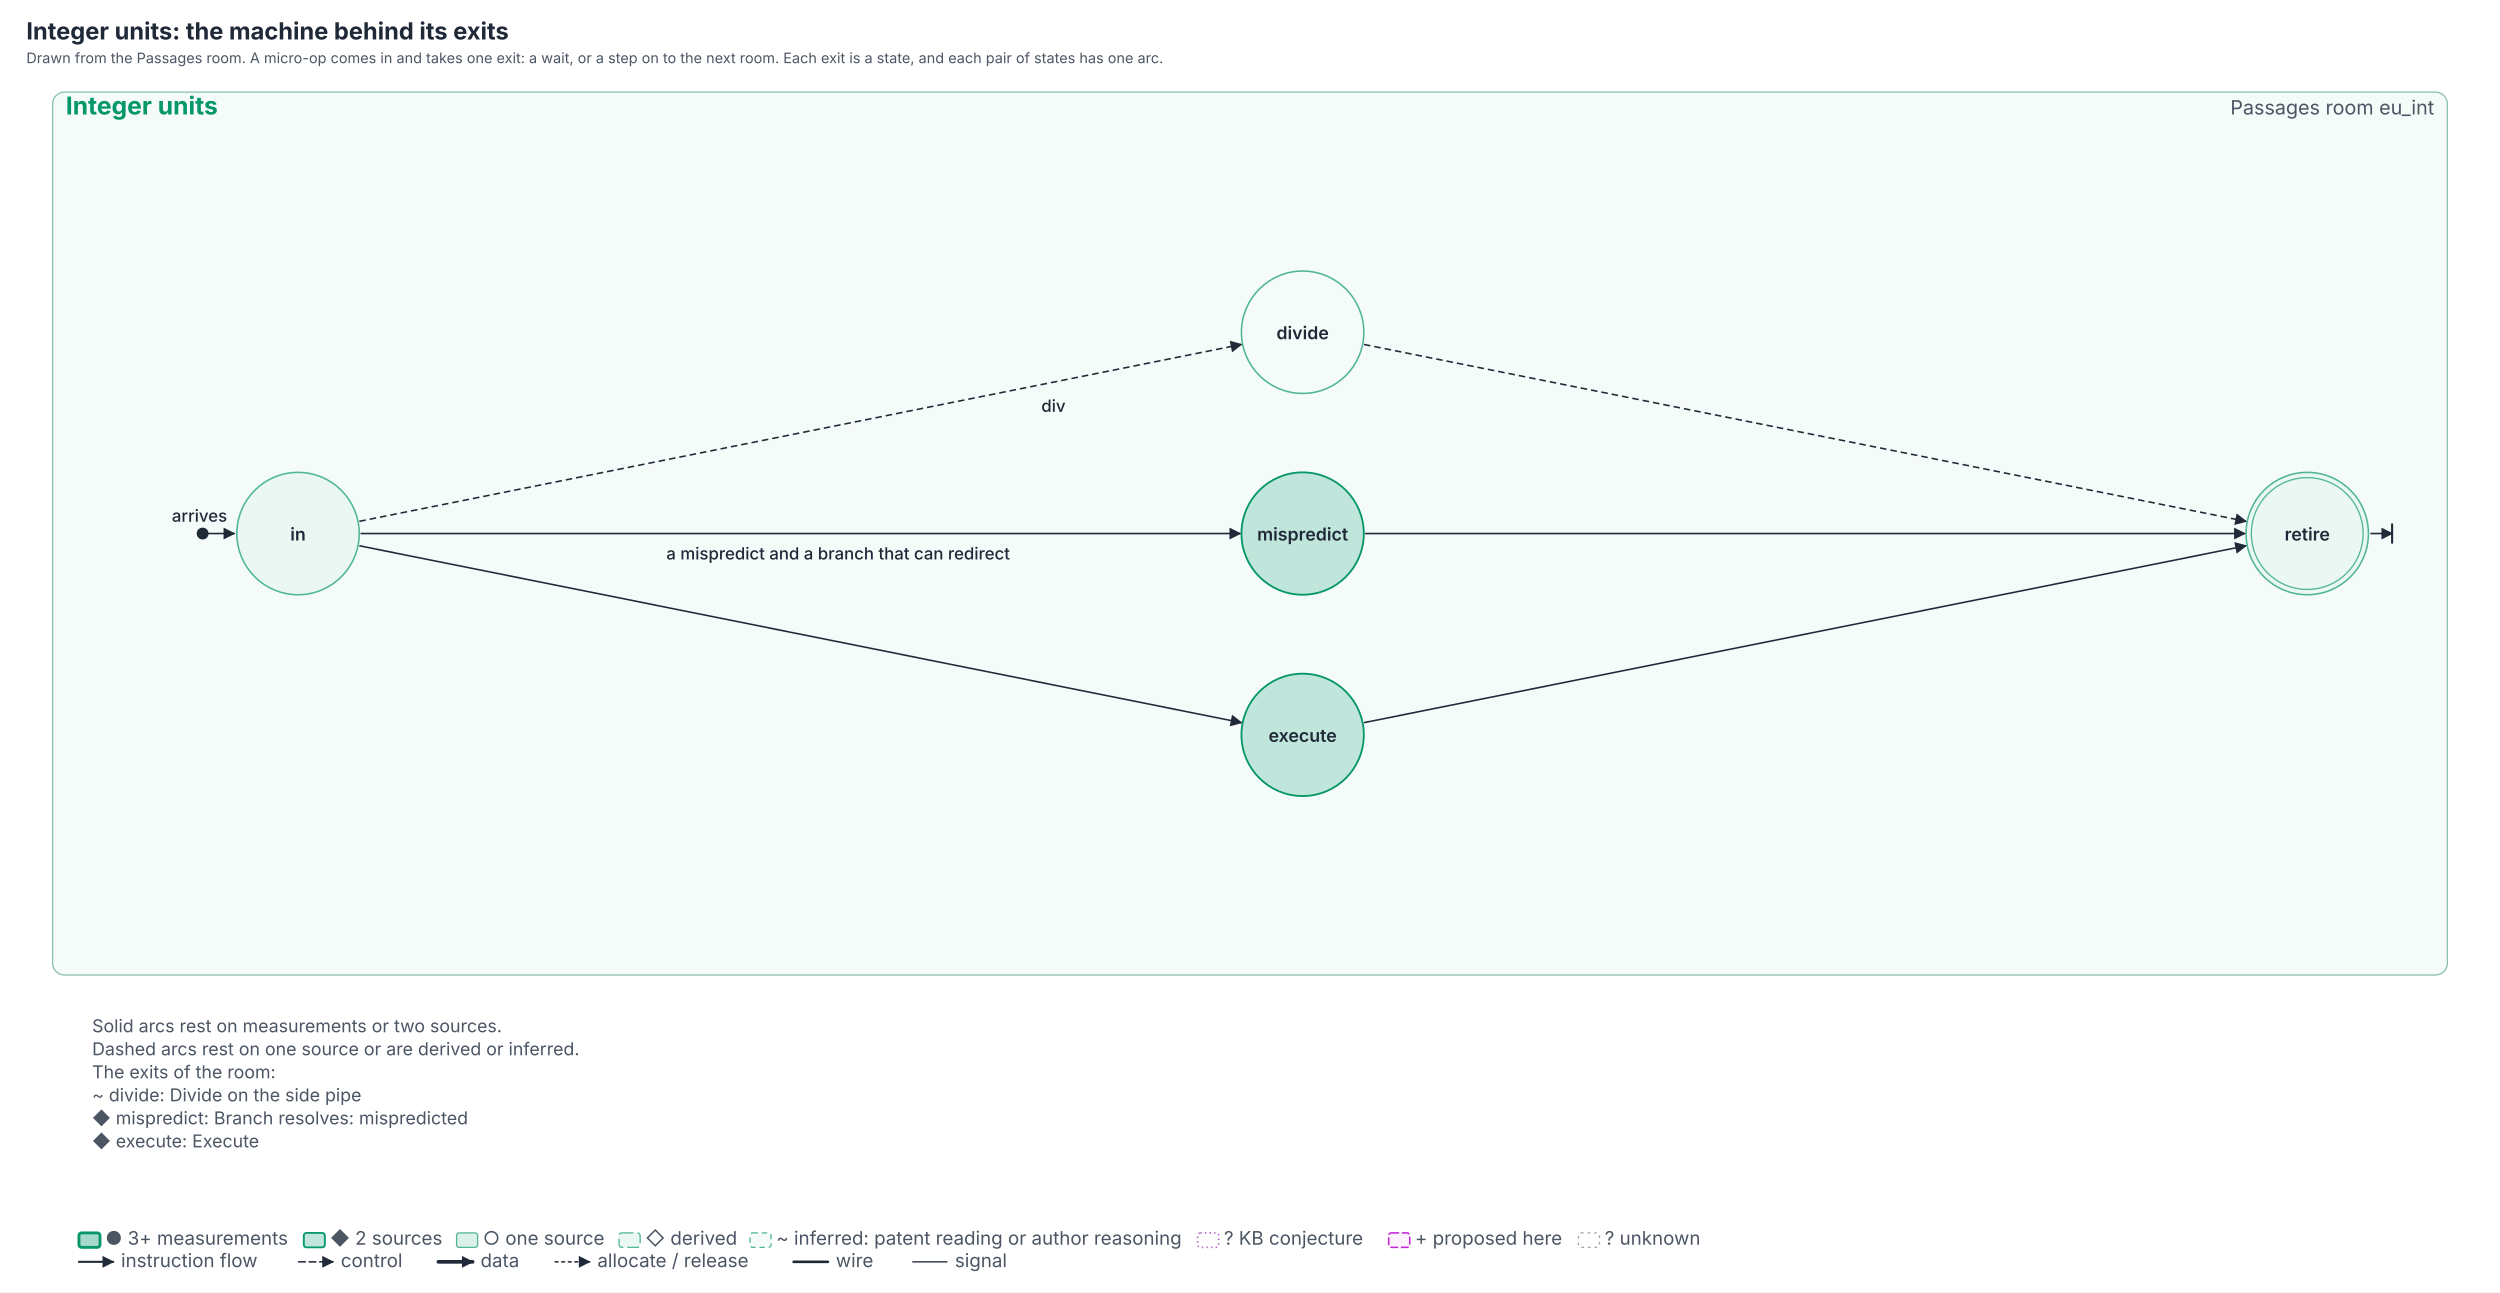
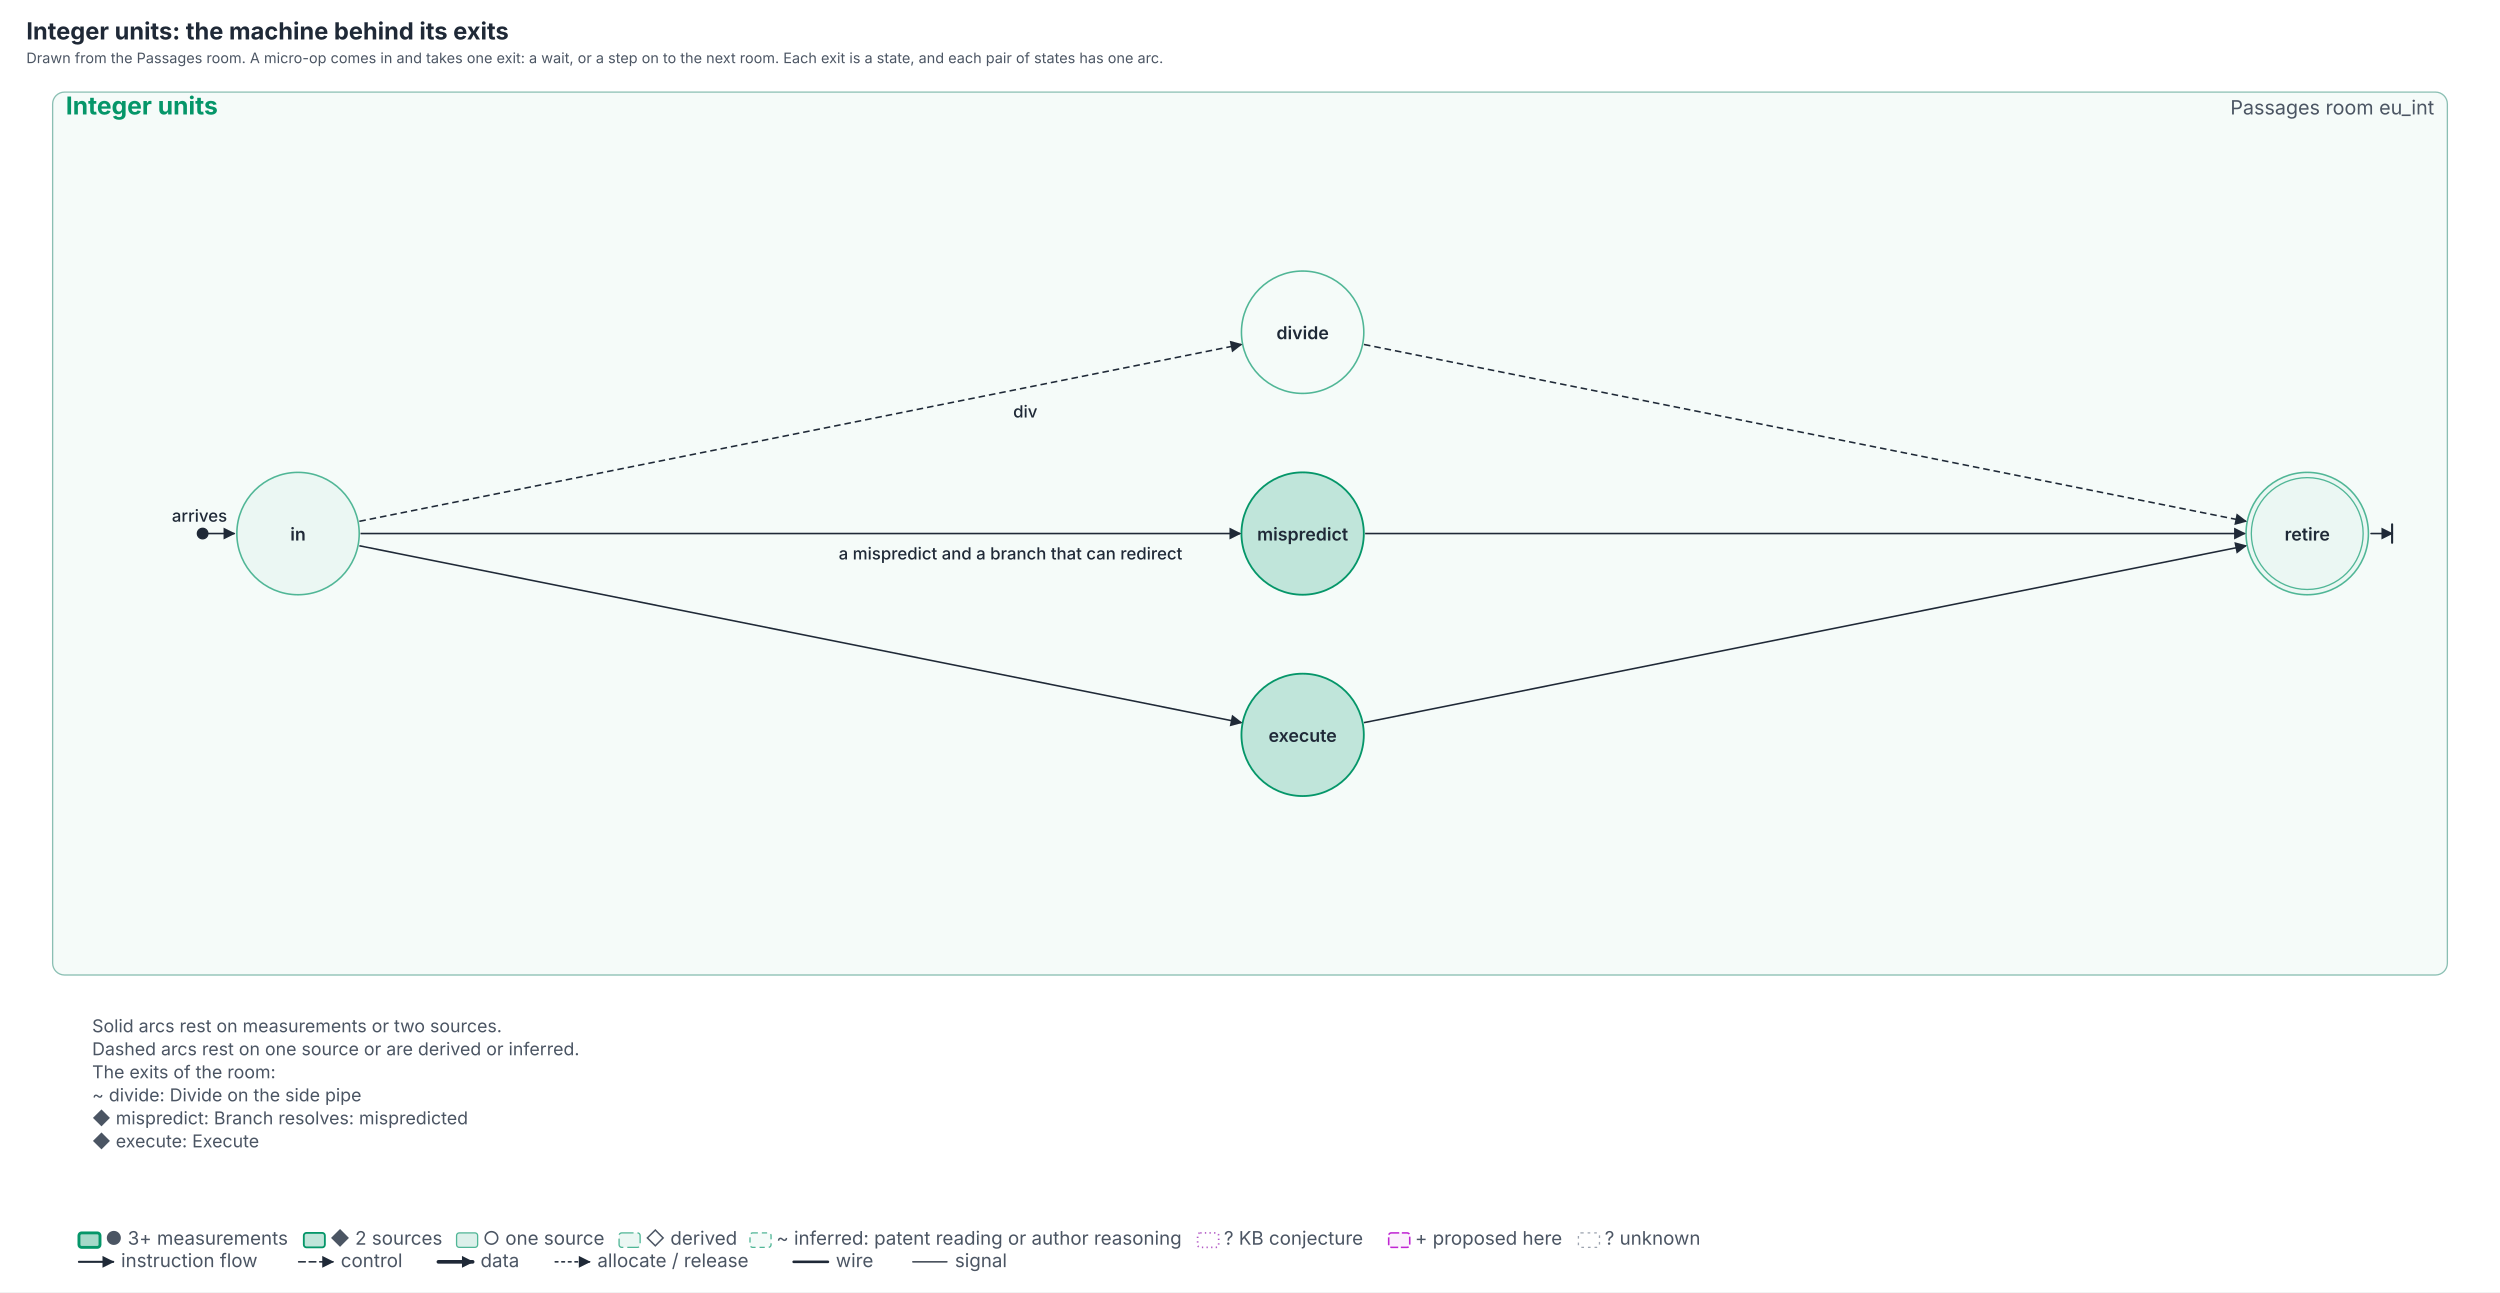
<svg xmlns="http://www.w3.org/2000/svg" viewBox="0 0 1900 982.0" width="1900" height="982.0" role="img" aria-label="Integer units: the machine behind its exits" font-family="Inter, 'Helvetica Neue', Arial, sans-serif" data-kinds="fsm">
  <defs>
    <marker id="arrow" viewBox="0 0 10 10" refX="9" refY="5" markerWidth="9" markerHeight="9" markerUnits="userSpaceOnUse" orient="auto-start-reverse">
      <path d="M0,0 L10,5 L0,10 z" fill="#1f2937" />
    </marker>
    <marker id="arrowrev" viewBox="0 0 10 10" refX="1" refY="5" markerWidth="9" markerHeight="9" markerUnits="userSpaceOnUse" orient="auto-start-reverse">
      <path d="M10,0 L0,5 L10,10 z" fill="#1f2937" />
    </marker>
  </defs>
  <rect x="0" y="0" width="1900" height="982.0" fill="#ffffff" />
  <text x="20" y="30" font-family="Inter, 'Helvetica Neue', Arial, sans-serif" font-size="18" font-weight="700" fill="#1f2937">Integer units: the machine behind its exits</text>
  <text x="20" y="48" font-family="Inter, 'Helvetica Neue', Arial, sans-serif" font-size="11" fill="#4b5563">Drawn from the Passages room. A micro-op comes in and takes one exit: a wait, or a step on to the next room. Each exit is a state, and each pair of states has one arc.</text>
  <rect x="40.0" y="70.0" width="1820.0" height="671.0" rx="9" fill="#f5fbf9" stroke="#8abfb3" stroke-width="1" />
  <text x="50.0" y="87.0" font-family="Inter, 'Helvetica Neue', Arial, sans-serif" font-size="18.75" font-weight="700" fill="#059669" text-anchor="start">Integer units</text>
  <text x="1850.0" y="87.0" font-family="Inter, 'Helvetica Neue', Arial, sans-serif" font-size="15" font-weight="400" fill="#4b5563" text-anchor="end">Passages room eu_int</text>
  <circle cx="226.5" cy="405.5" r="46.5" fill="#ebf7f3" stroke="#50b696" stroke-width="1.2" />
  <circle cx="990.0" cy="252.5" r="46.5" fill="#f5fbf9" stroke="#50b696" stroke-width="1.2" />
  <circle cx="990.0" cy="405.5" r="46.5" fill="#c0e5da" stroke="#059669" stroke-width="1.4" />
  <circle cx="990.0" cy="558.5" r="46.5" fill="#c0e5da" stroke="#059669" stroke-width="1.4" />
  <circle cx="1753.5" cy="405.5" r="46.5" fill="#ebf7f3" stroke="#50b696" stroke-width="1.2" />
  <circle cx="1753.5" cy="405.5" r="42.5" fill="none" stroke="#50b696" stroke-width="1" />
  <circle cx="154.0" cy="405.5" r="4" fill="#1f2937" stroke="#1f2937" stroke-width="1" />
  <polyline points="1802.0,405.5 1818.0,405.5" fill="none" stroke="#1f2937" stroke-width="1.2" marker-end="url(#arrow)" stroke-linejoin="round" stroke-linecap="round" />
  <polyline points="1818.0,398.5 1818.0,412.5" fill="none" stroke="#1f2937" stroke-width="1.6" stroke-linejoin="round" stroke-linecap="round" />
  <polyline points="158.0,405.5 178.0,405.5" fill="none" stroke="#1f2937" stroke-width="1.2" marker-end="url(#arrow)" stroke-linejoin="round" stroke-linecap="round" />
  <path d="M 273.1,396.2 Q 608.2,329.0 943.4,261.8" fill="none" stroke="#1f2937" stroke-width="1.2" stroke-dasharray="5 3" marker-end="url(#arrow)" />
  <path d="M 274.0,405.5 Q 608.2,405.5 942.5,405.5" fill="none" stroke="#1f2937" stroke-width="1.2" marker-end="url(#arrow)" />
  <path d="M 273.1,414.8 Q 608.2,482.0 943.4,549.2" fill="none" stroke="#1f2937" stroke-width="1.2" marker-end="url(#arrow)" />
  <path d="M 1036.6,261.8 Q 1371.8,329.0 1706.9,396.2" fill="none" stroke="#1f2937" stroke-width="1.2" stroke-dasharray="5 3" marker-end="url(#arrow)" />
  <path d="M 1037.5,405.5 Q 1371.8,405.5 1706.0,405.5" fill="none" stroke="#1f2937" stroke-width="1.2" marker-end="url(#arrow)" />
  <path d="M 1036.6,549.2 Q 1371.8,482.0 1706.9,414.8" fill="none" stroke="#1f2937" stroke-width="1.2" marker-end="url(#arrow)" />
  <text x="226.5" y="410.8" font-family="Inter, 'Helvetica Neue', Arial, sans-serif" font-size="13.5" font-weight="600" fill="#1f2937" text-anchor="middle">in</text>
  <text x="990.0" y="257.8" font-family="Inter, 'Helvetica Neue', Arial, sans-serif" font-size="13.5" font-weight="600" fill="#1f2937" text-anchor="middle">divide</text>
  <text x="990.0" y="410.8" font-family="Inter, 'Helvetica Neue', Arial, sans-serif" font-size="13.5" font-weight="600" fill="#1f2937" text-anchor="middle">mispredict</text>
  <text x="990.0" y="563.8" font-family="Inter, 'Helvetica Neue', Arial, sans-serif" font-size="13.5" font-weight="600" fill="#1f2937" text-anchor="middle">execute</text>
  <text x="1753.5" y="410.8" font-family="Inter, 'Helvetica Neue', Arial, sans-serif" font-size="13.5" font-weight="600" fill="#1f2937" text-anchor="middle">retire</text>
  <text x="130.6" y="396.5" font-family="Inter, 'Helvetica Neue', Arial, sans-serif" font-size="12.75" font-weight="500" fill="#1f2937" text-anchor="start" data-owner="tr.arrive">arrives</text>
-   <text x="791.4" y="313.0" font-family="Inter, 'Helvetica Neue', Arial, sans-serif" font-size="12.75" font-weight="500" fill="#1f2937" text-anchor="start" data-owner="tr.divide">div</text>
-   <text x="506.4" y="425.2" font-family="Inter, 'Helvetica Neue', Arial, sans-serif" font-size="12.75" font-weight="500" fill="#1f2937" text-anchor="start" data-owner="tr.mispredict">a mispredict and a branch that can redirect</text>
+   <text x="770.0" y="317.3" font-family="Inter, 'Helvetica Neue', Arial, sans-serif" font-size="12.75" font-weight="500" fill="#1f2937" text-anchor="start" data-owner="tr.divide">div</text>
+   <text x="637.4" y="425.2" font-family="Inter, 'Helvetica Neue', Arial, sans-serif" font-size="12.75" font-weight="500" fill="#1f2937" text-anchor="start" data-owner="tr.mispredict">a mispredict and a branch that can redirect</text>
  <text x="70.0" y="784.5" font-family="Inter, 'Helvetica Neue', Arial, sans-serif" font-size="13.5" font-weight="400" fill="#4b5563" text-anchor="start" data-owner="m-exits">Solid arcs rest on measurements or two sources.</text>
  <text x="70.0" y="802.0" font-family="Inter, 'Helvetica Neue', Arial, sans-serif" font-size="13.5" font-weight="400" fill="#4b5563" text-anchor="start" data-owner="m-exits">Dashed arcs rest on one source or are derived or inferred.</text>
  <text x="70.0" y="819.5" font-family="Inter, 'Helvetica Neue', Arial, sans-serif" font-size="13.5" font-weight="400" fill="#4b5563" text-anchor="start" data-owner="m-exits">The exits of the room:</text>
  <text x="70.0" y="837.0" font-family="Inter, 'Helvetica Neue', Arial, sans-serif" font-size="13.5" font-weight="400" fill="#4b5563" text-anchor="start" data-owner="m-exits">~ divide: Divide on the side pipe</text>
  <text x="70.0" y="854.5" font-family="Inter, 'Helvetica Neue', Arial, sans-serif" font-size="13.5" font-weight="400" fill="#4b5563" text-anchor="start" data-owner="m-exits">◆ mispredict: Branch resolves: mispredicted</text>
  <text x="70.0" y="872.0" font-family="Inter, 'Helvetica Neue', Arial, sans-serif" font-size="13.5" font-weight="400" fill="#4b5563" text-anchor="start" data-owner="m-exits">◆ execute: Execute</text>
  <rect x="60.0" y="937.0" width="16.0" height="11.0" rx="2" fill="#a5d9c9" stroke="#059669" stroke-width="2.2" />
  <text x="80.0" y="946.0" font-family="Inter, 'Helvetica Neue', Arial, sans-serif" font-size="14.25" font-weight="400" fill="#4b5563" text-anchor="start">● 3+ measurements</text>
  <rect x="230.9" y="937.0" width="16.0" height="11.0" rx="2" fill="#c0e5da" stroke="#059669" stroke-width="1.4" />
  <text x="250.9" y="946.0" font-family="Inter, 'Helvetica Neue', Arial, sans-serif" font-size="14.25" font-weight="400" fill="#4b5563" text-anchor="start">◆ 2 sources</text>
  <rect x="347.0" y="937.0" width="16.0" height="11.0" rx="2" fill="#dcf0ea" stroke="#50b696" stroke-width="1" />
  <text x="367.0" y="946.0" font-family="Inter, 'Helvetica Neue', Arial, sans-serif" font-size="14.25" font-weight="400" fill="#4b5563" text-anchor="start">○ one source</text>
  <rect x="470.5" y="937.0" width="16.0" height="11.0" rx="2" fill="#ebf7f3" stroke="#50b696" stroke-width="1" stroke-dasharray="9 3" />
  <text x="490.5" y="946.0" font-family="Inter, 'Helvetica Neue', Arial, sans-serif" font-size="14.25" font-weight="400" fill="#4b5563" text-anchor="start">◇ derived</text>
  <rect x="570.0" y="937.0" width="16.0" height="11.0" rx="2" fill="#f5fbf9" stroke="#50b696" stroke-width="1" stroke-dasharray="4 3" />
  <text x="590.0" y="946.0" font-family="Inter, 'Helvetica Neue', Arial, sans-serif" font-size="14.25" font-weight="400" fill="#4b5563" text-anchor="start">~ inferred: patent reading or author reasoning</text>
  <rect x="910.2" y="937.0" width="16.0" height="11.0" rx="2" fill="none" stroke="#b258c5" stroke-width="1.3" stroke-dasharray="1 2.5" />
  <text x="930.2" y="946.0" font-family="Inter, 'Helvetica Neue', Arial, sans-serif" font-size="14.25" font-weight="400" fill="#4b5563" text-anchor="start">? KB conjecture</text>
  <rect x="1055.4" y="937.0" width="16.0" height="11.0" rx="2" fill="#fbf2fc" stroke="#c026d3" stroke-width="1.2" stroke-dasharray="6 2" />
  <text x="1075.4" y="946.0" font-family="Inter, 'Helvetica Neue', Arial, sans-serif" font-size="14.25" font-weight="400" fill="#4b5563" text-anchor="start">+ proposed here</text>
  <rect x="1199.6" y="937.0" width="16.0" height="11.0" rx="2" fill="none" stroke="#9ca3af" stroke-width="1" stroke-dasharray="2 3" />
  <text x="1219.6" y="946.0" font-family="Inter, 'Helvetica Neue', Arial, sans-serif" font-size="14.25" font-weight="400" fill="#4b5563" text-anchor="start">? unknown</text>
  <polyline points="60.0,959.0 86.0,959.0" fill="none" stroke="#1f2937" stroke-width="1.6" marker-end="url(#arrow)" stroke-linejoin="round" stroke-linecap="round" />
  <text x="92.0" y="963.0" font-family="Inter, 'Helvetica Neue', Arial, sans-serif" font-size="14.25" font-weight="400" fill="#4b5563" text-anchor="start">instruction flow</text>
  <polyline points="227.0,959.0 253.0,959.0" fill="none" stroke="#1f2937" stroke-width="1.2" stroke-dasharray="5 3" marker-end="url(#arrow)" stroke-linejoin="round" stroke-linecap="round" />
  <text x="259.0" y="963.0" font-family="Inter, 'Helvetica Neue', Arial, sans-serif" font-size="14.25" font-weight="400" fill="#4b5563" text-anchor="start">control</text>
  <polyline points="333.2,959.0 359.2,959.0" fill="none" stroke="#1f2937" stroke-width="2.8" marker-end="url(#arrow)" stroke-linejoin="round" stroke-linecap="round" />
  <text x="365.2" y="963.0" font-family="Inter, 'Helvetica Neue', Arial, sans-serif" font-size="14.25" font-weight="400" fill="#4b5563" text-anchor="start">data</text>
  <polyline points="422.0,959.0 448.0,959.0" fill="none" stroke="#1f2937" stroke-width="1.2" stroke-dasharray="2 3" marker-end="url(#arrow)" stroke-linejoin="round" stroke-linecap="round" />
  <text x="454.0" y="963.0" font-family="Inter, 'Helvetica Neue', Arial, sans-serif" font-size="14.25" font-weight="400" fill="#4b5563" text-anchor="start">allocate / release</text>
  <polyline points="603.2,959.0 629.2,959.0" fill="none" stroke="#1f2937" stroke-width="2.0" stroke-linejoin="round" stroke-linecap="round" />
  <text x="635.2" y="963.0" font-family="Inter, 'Helvetica Neue', Arial, sans-serif" font-size="14.25" font-weight="400" fill="#4b5563" text-anchor="start">wire</text>
  <polyline points="693.7,959.0 719.7,959.0" fill="none" stroke="#1f2937" stroke-width="1.0" stroke-linejoin="round" stroke-linecap="round" />
  <text x="725.7" y="963.0" font-family="Inter, 'Helvetica Neue', Arial, sans-serif" font-size="14.25" font-weight="400" fill="#4b5563" text-anchor="start">signal</text>
  <g class="hot-layer">
    <rect class="hot" data-bid="st.in" x="180.0" y="359.0" width="93.0" height="93.0" fill="transparent" stroke="none" pointer-events="all" />
    <rect class="hot" data-bid="st.divide" x="943.5" y="206.0" width="93.0" height="93.0" fill="transparent" stroke="none" pointer-events="all" />
    <rect class="hot" data-bid="st.mispredict" x="943.5" y="359.0" width="93.0" height="93.0" fill="transparent" stroke="none" pointer-events="all" />
    <rect class="hot" data-bid="st.execute" x="943.5" y="512.0" width="93.0" height="93.0" fill="transparent" stroke="none" pointer-events="all" />
    <rect class="hot" data-bid="st.to_retire" x="1707.0" y="359.0" width="93.0" height="93.0" fill="transparent" stroke="none" pointer-events="all" />
    <rect class="hot hot-slot" data-bid="tr.arrive" x="149.0" y="385.5" width="30.0" height="28.0" fill="transparent" stroke="none" pointer-events="all" />
    <rect class="hot hot-slot" data-bid="tr.divide" x="269.1" y="257.8" width="678.4" height="142.3" fill="transparent" stroke="none" pointer-events="all" />
    <rect class="hot hot-slot" data-bid="tr.mispredict" x="270.0" y="401.5" width="676.5" height="8.0" fill="transparent" stroke="none" pointer-events="all" />
    <rect class="hot hot-slot" data-bid="tr.execute" x="269.1" y="410.8" width="678.4" height="142.3" fill="transparent" stroke="none" pointer-events="all" />
    <rect class="hot hot-slot" data-bid="tr.divide.to_retire" x="1032.6" y="257.8" width="678.4" height="142.3" fill="transparent" stroke="none" pointer-events="all" />
    <rect class="hot hot-slot" data-bid="tr.mispredict.to_retire" x="1033.5" y="401.5" width="676.5" height="8.0" fill="transparent" stroke="none" pointer-events="all" />
    <rect class="hot hot-slot" data-bid="tr.execute.to_retire" x="1032.6" y="410.8" width="678.4" height="142.3" fill="transparent" stroke="none" pointer-events="all" />
    <rect class="hot hot-slot" data-bid="machine" x="70.0" y="196.0" width="1760.0" height="419.0" fill="transparent" stroke="none" pointer-events="all" />
    <rect class="hot hot-frame" data-bid="fm" x="40" y="70" width="1820" height="671" fill="transparent" stroke="none" pointer-events="none" />
  </g>
</svg>
